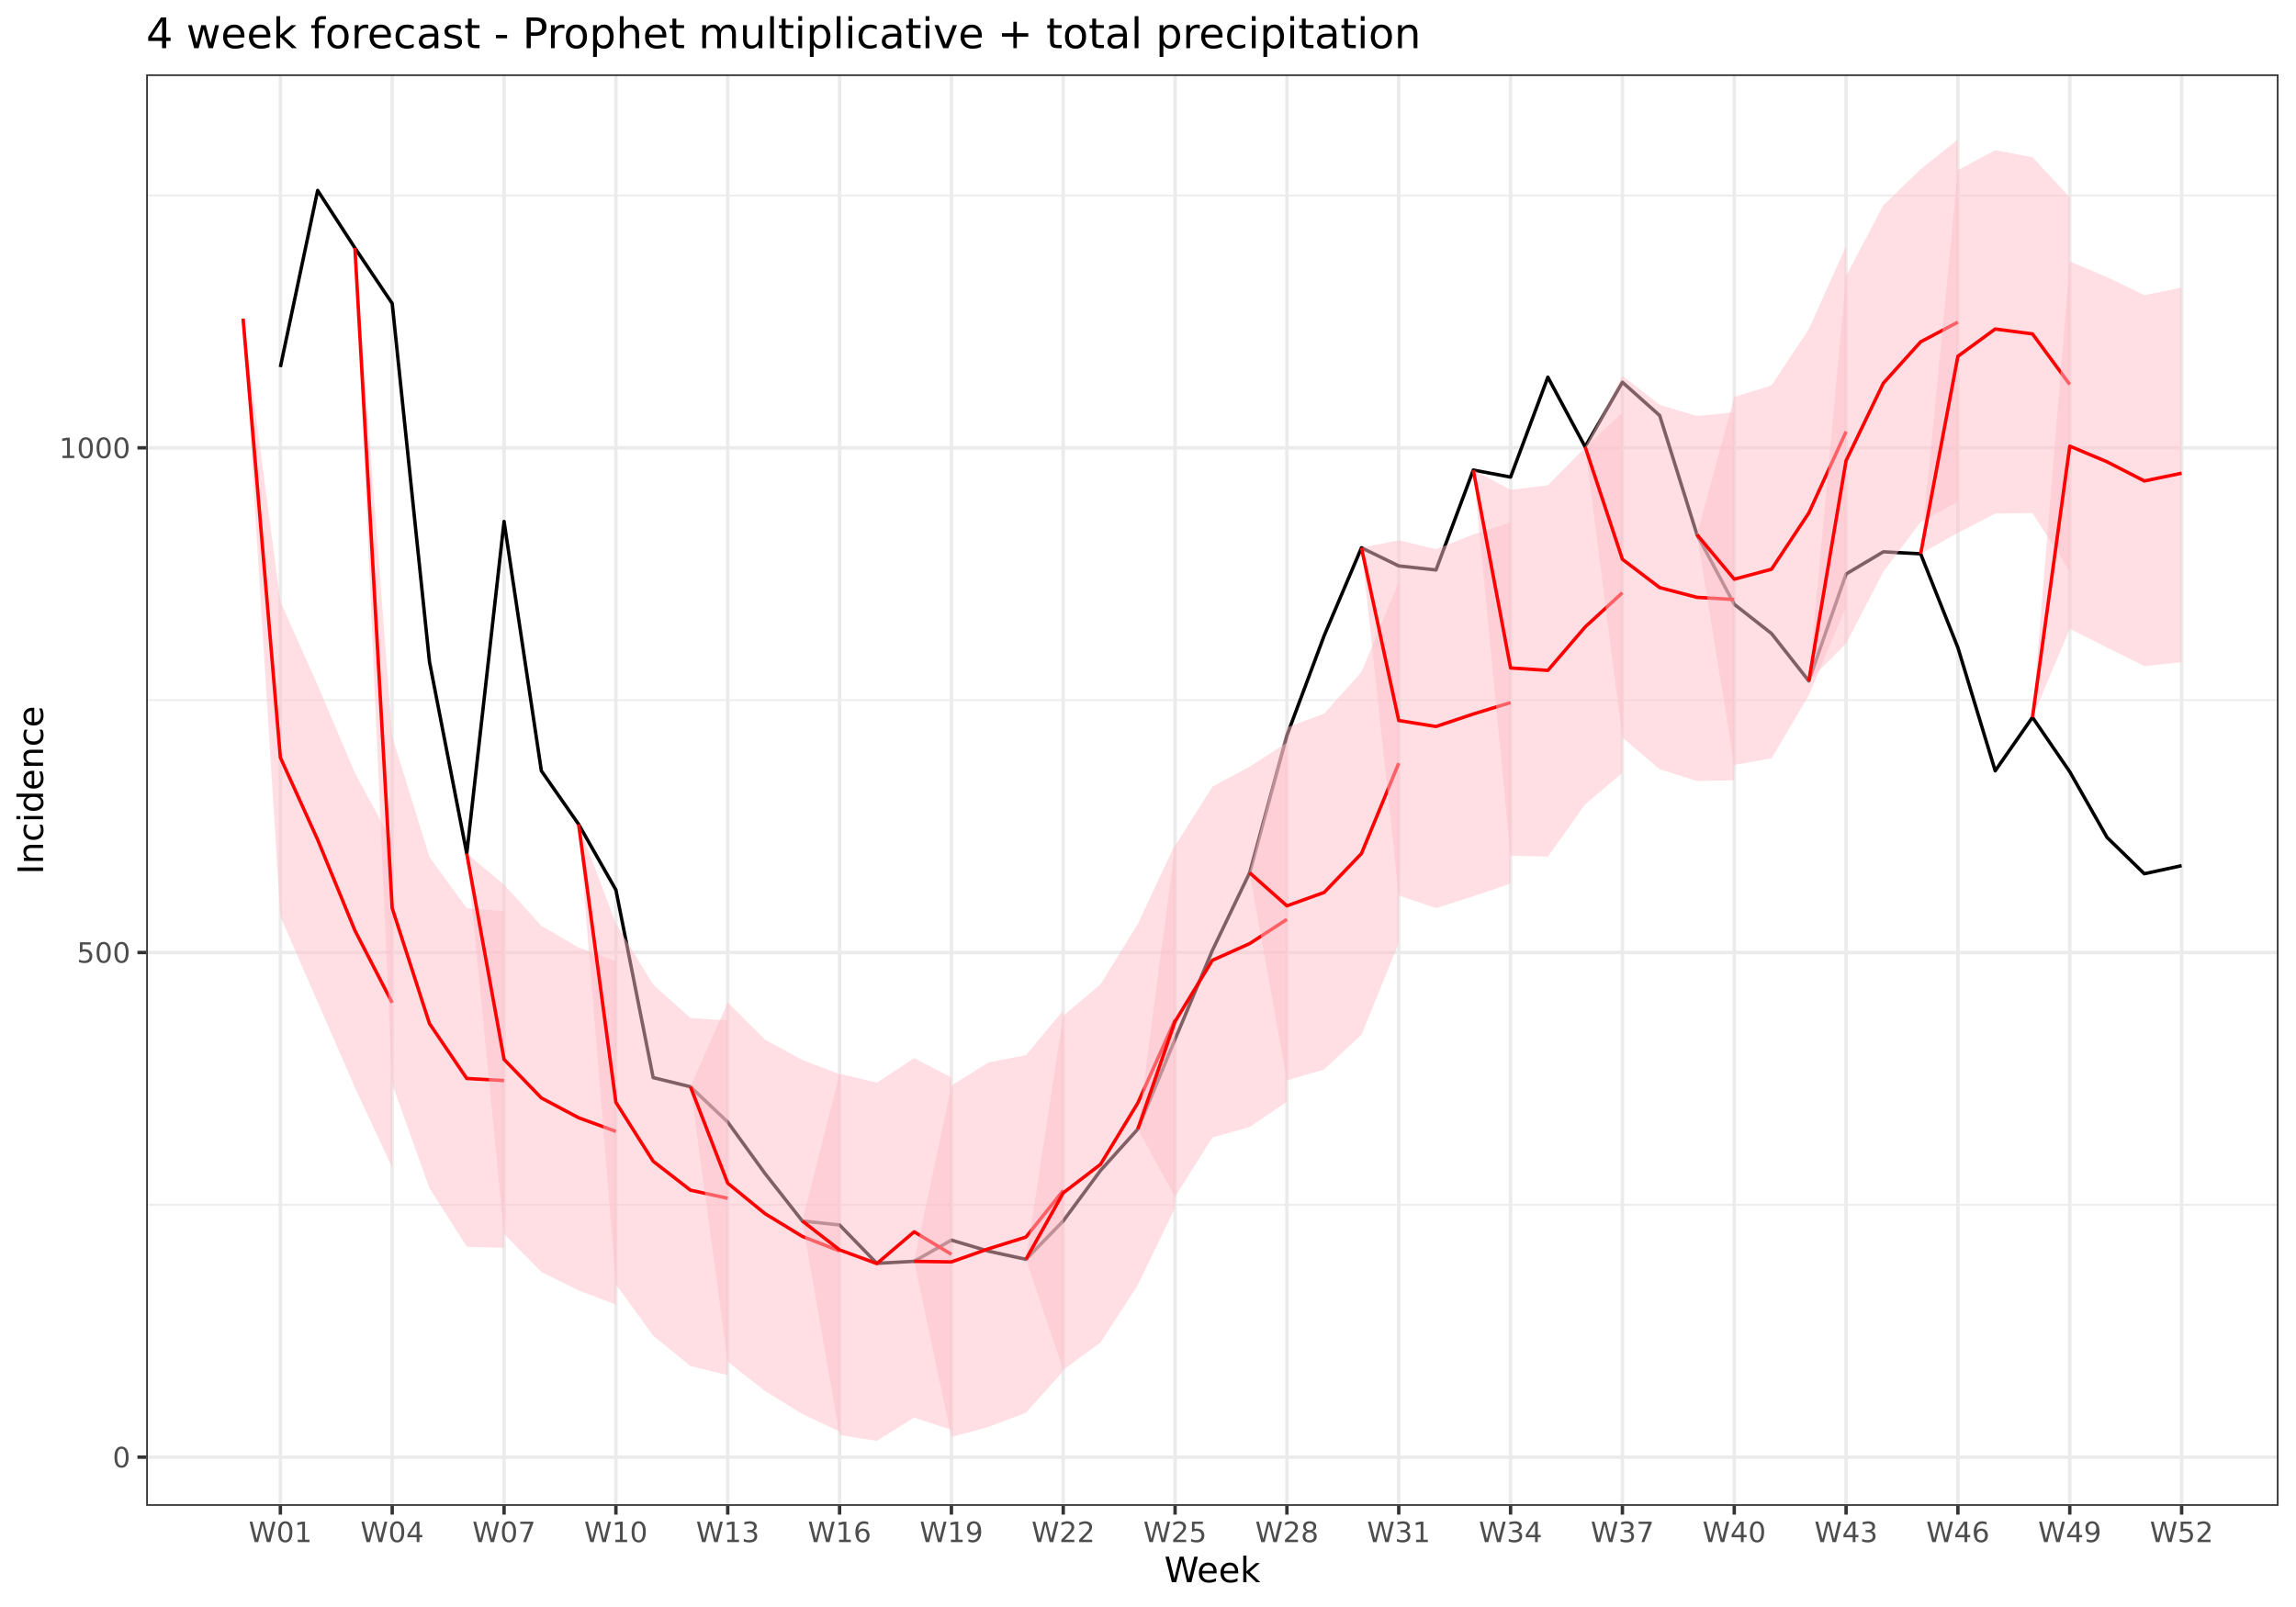
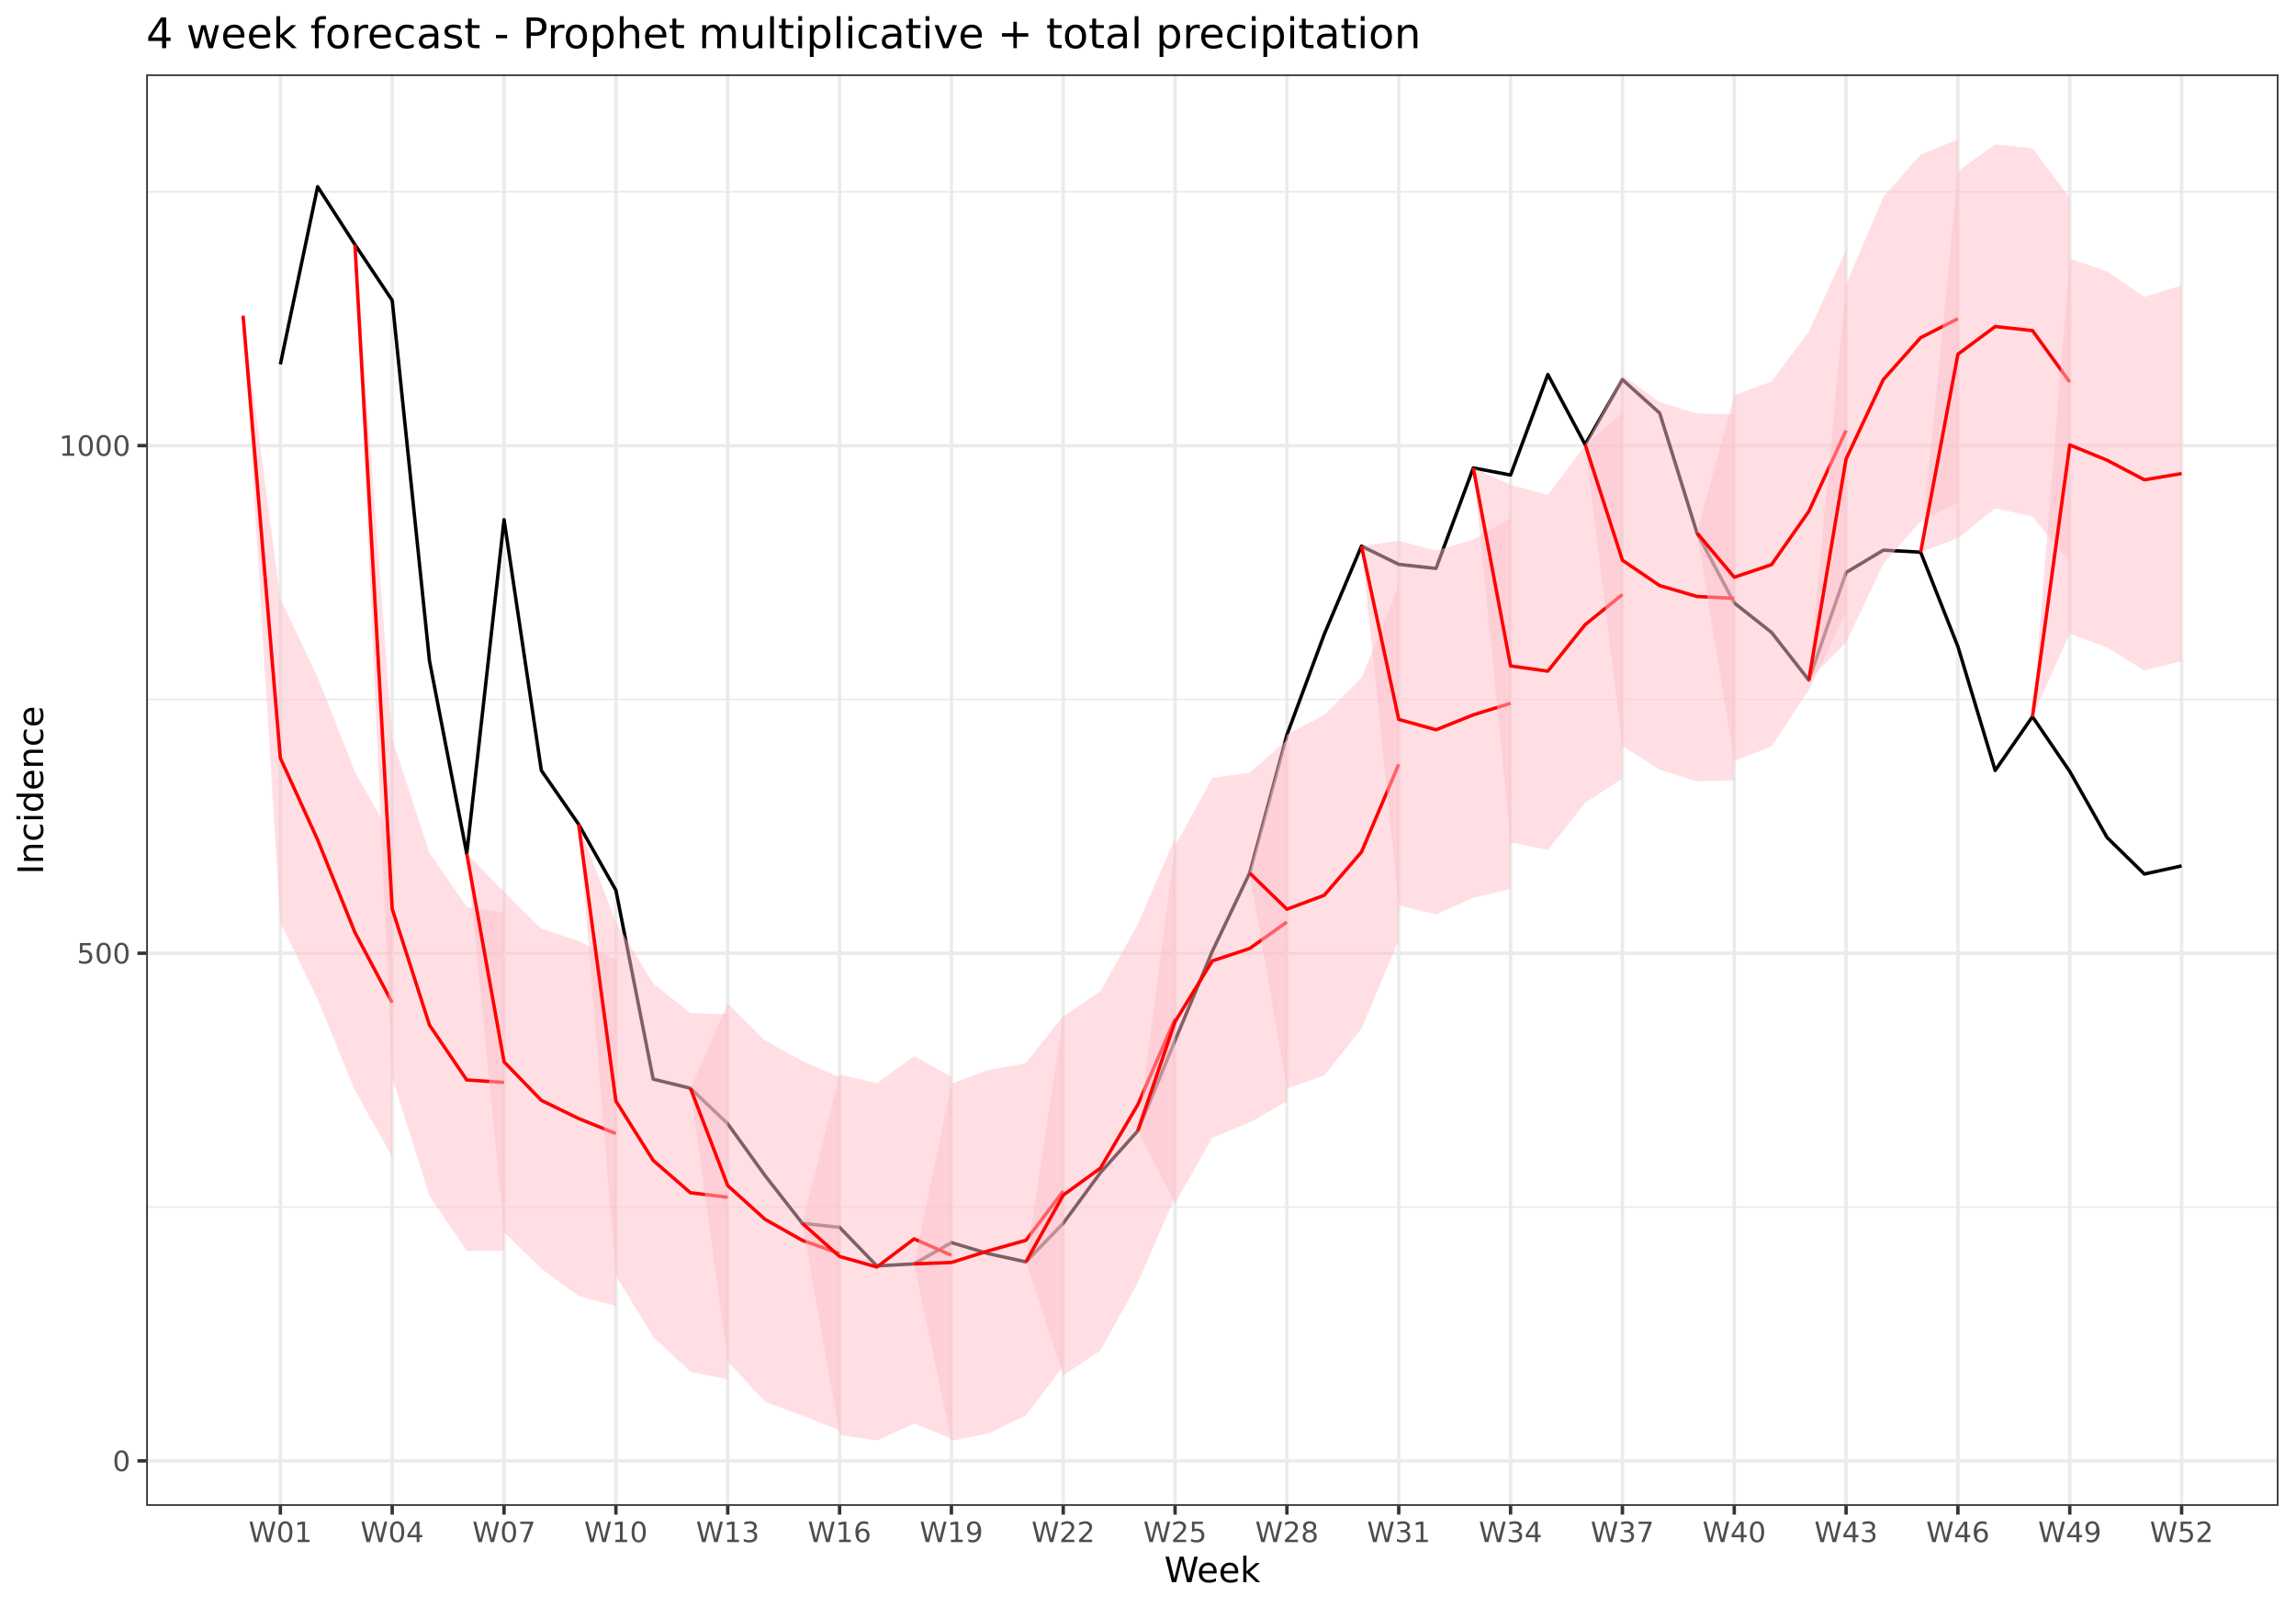
<svg xmlns="http://www.w3.org/2000/svg" class="svglite" width="720.00pt" height="504.00pt" viewBox="0 0 720.00 504.00">
  <defs>
    <style type="text/css">
    .svglite line, .svglite polyline, .svglite polygon, .svglite path, .svglite rect, .svglite circle {
      fill: none;
      stroke: #000000;
      stroke-linecap: round;
      stroke-linejoin: round;
      stroke-miterlimit: 10.00;
    }
    .svglite text {
      white-space: pre;
    }
  </style>
  </defs>
  <rect width="100%" height="100%" style="stroke: none; fill: #FFFFFF;" />
  <defs>
    <clipPath id="cpMC4wMHw3MjAuMDB8MC4wMHw1MDQuMDA=">
      <rect x="0.00" y="0.00" width="720.00" height="504.00" />
    </clipPath>
  </defs>
  <g clip-path="url(#cpMC4wMHw3MjAuMDB8MC4wMHw1MDQuMDA=)">
    <rect x="0.00" y="-0" width="720.00" height="504.00" style="stroke-width: 1.07; stroke: #FFFFFF; fill: #FFFFFF;" />
  </g>
  <defs>
    <clipPath id="cpNDUuODR8NzE0LjUyfDIzLjMyfDQ3Mi4yOQ==">
      <rect x="45.84" y="23.32" width="668.68" height="448.97" />
    </clipPath>
  </defs>
  <g clip-path="url(#cpNDUuODR8NzE0LjUyfDIzLjMyfDQ3Mi4yOQ==)">
    <rect x="45.84" y="23.32" width="668.68" height="448.97" style="stroke-width: 1.07; stroke: none; fill: #FFFFFF;" />
-     <polyline points="45.84,377.86 714.52,377.86 " style="stroke-width: 0.53; stroke: #EBEBEB; stroke-linecap: butt;" />
-     <polyline points="45.84,219.59 714.52,219.59 " style="stroke-width: 0.53; stroke: #EBEBEB; stroke-linecap: butt;" />
-     <polyline points="45.84,61.31 714.52,61.31 " style="stroke-width: 0.53; stroke: #EBEBEB; stroke-linecap: butt;" />
-     <polyline points="45.84,457.00 714.52,457.00 " style="stroke-width: 1.07; stroke: #EBEBEB; stroke-linecap: butt;" />
-     <polyline points="45.84,298.73 714.52,298.73 " style="stroke-width: 1.07; stroke: #EBEBEB; stroke-linecap: butt;" />
-     <polyline points="45.84,140.45 714.52,140.45 " style="stroke-width: 1.07; stroke: #EBEBEB; stroke-linecap: butt;" />
+     <polyline points="45.84,378.56 714.52,378.56 " style="stroke-width: 0.53; stroke: #EBEBEB; stroke-linecap: butt;" />
+     <polyline points="45.84,219.35 714.52,219.35 " style="stroke-width: 0.53; stroke: #EBEBEB; stroke-linecap: butt;" />
+     <polyline points="45.84,60.14 714.52,60.14 " style="stroke-width: 0.53; stroke: #EBEBEB; stroke-linecap: butt;" />
+     <polyline points="45.84,458.17 714.52,458.17 " style="stroke-width: 1.07; stroke: #EBEBEB; stroke-linecap: butt;" />
+     <polyline points="45.84,298.96 714.52,298.96 " style="stroke-width: 1.07; stroke: #EBEBEB; stroke-linecap: butt;" />
+     <polyline points="45.84,139.75 714.52,139.75 " style="stroke-width: 1.07; stroke: #EBEBEB; stroke-linecap: butt;" />
    <polyline points="87.92,472.29 87.92,23.32 " style="stroke-width: 1.07; stroke: #EBEBEB; stroke-linecap: butt;" />
    <polyline points="122.99,472.29 122.99,23.32 " style="stroke-width: 1.07; stroke: #EBEBEB; stroke-linecap: butt;" />
    <polyline points="158.07,472.29 158.07,23.32 " style="stroke-width: 1.07; stroke: #EBEBEB; stroke-linecap: butt;" />
    <polyline points="193.14,472.29 193.14,23.32 " style="stroke-width: 1.07; stroke: #EBEBEB; stroke-linecap: butt;" />
    <polyline points="228.21,472.29 228.21,23.32 " style="stroke-width: 1.07; stroke: #EBEBEB; stroke-linecap: butt;" />
    <polyline points="263.28,472.29 263.28,23.32 " style="stroke-width: 1.07; stroke: #EBEBEB; stroke-linecap: butt;" />
    <polyline points="298.35,472.29 298.35,23.32 " style="stroke-width: 1.07; stroke: #EBEBEB; stroke-linecap: butt;" />
    <polyline points="333.42,472.29 333.42,23.32 " style="stroke-width: 1.07; stroke: #EBEBEB; stroke-linecap: butt;" />
    <polyline points="368.49,472.29 368.49,23.32 " style="stroke-width: 1.07; stroke: #EBEBEB; stroke-linecap: butt;" />
    <polyline points="403.56,472.29 403.56,23.32 " style="stroke-width: 1.07; stroke: #EBEBEB; stroke-linecap: butt;" />
    <polyline points="438.63,472.29 438.63,23.32 " style="stroke-width: 1.07; stroke: #EBEBEB; stroke-linecap: butt;" />
    <polyline points="473.70,472.29 473.70,23.32 " style="stroke-width: 1.07; stroke: #EBEBEB; stroke-linecap: butt;" />
    <polyline points="508.77,472.29 508.77,23.32 " style="stroke-width: 1.07; stroke: #EBEBEB; stroke-linecap: butt;" />
    <polyline points="543.84,472.29 543.84,23.32 " style="stroke-width: 1.07; stroke: #EBEBEB; stroke-linecap: butt;" />
    <polyline points="578.91,472.29 578.91,23.32 " style="stroke-width: 1.07; stroke: #EBEBEB; stroke-linecap: butt;" />
    <polyline points="613.98,472.29 613.98,23.32 " style="stroke-width: 1.07; stroke: #EBEBEB; stroke-linecap: butt;" />
    <polyline points="649.06,472.29 649.06,23.32 " style="stroke-width: 1.07; stroke: #EBEBEB; stroke-linecap: butt;" />
    <polyline points="684.13,472.29 684.13,23.32 " style="stroke-width: 1.07; stroke: #EBEBEB; stroke-linecap: butt;" />
-     <polyline points="87.92,115.13 99.61,59.73 111.30,77.77 122.99,95.18 134.68,207.56 146.37,267.70 158.07,163.56 169.76,241.75 181.45,258.52 193.14,279.10 204.83,337.98 216.52,340.83 228.21,351.91 239.90,368.05 251.59,382.93 263.28,384.19 274.97,396.22 286.66,395.59 298.35,388.94 310.04,392.42 321.73,394.96 333.42,382.93 345.11,367.10 356.80,354.12 368.49,325.95 380.18,298.09 391.87,273.72 403.56,230.67 415.25,199.33 426.94,171.79 438.63,177.49 450.32,178.75 462.01,147.42 473.70,149.63 485.39,118.29 497.08,140.13 508.77,119.88 520.46,130.32 532.15,167.67 543.84,189.52 555.53,198.70 567.22,213.57 578.91,180.02 590.60,173.06 602.29,173.69 613.98,203.13 625.67,241.75 637.36,224.97 649.06,242.06 660.75,262.64 672.44,274.03 684.13,271.50 " style="stroke-width: 1.07; stroke-linecap: butt;" />
-     <polygon points="76.23,99.93 87.92,188.65 99.61,214.93 111.30,242.44 122.99,263.97 122.99,366.19 111.30,341.10 99.61,314.25 87.92,287.46 76.23,99.93 " style="stroke-width: 0.00; stroke: none; stroke-linecap: butt; fill: #FFC0CB; fill-opacity: 0.50;" />
-     <polyline points="76.23,99.93 87.92,188.65 99.61,214.93 111.30,242.44 122.99,263.97 " style="stroke-width: 1.07; stroke: none; stroke-linecap: butt;" />
-     <polyline points="122.99,366.19 111.30,341.10 99.61,314.25 87.92,287.46 76.23,99.93 " style="stroke-width: 1.07; stroke: none; stroke-linecap: butt;" />
-     <polyline points="76.23,99.93 87.92,237.58 99.61,263.34 111.30,291.84 122.99,314.51 " style="stroke-width: 1.07; stroke: #FF0000; stroke-linecap: butt;" />
-     <polygon points="111.30,77.77 122.99,230.99 134.68,268.81 146.37,284.84 158.07,285.79 158.07,391.35 146.37,391.03 134.68,372.65 122.99,340.01 111.30,77.77 " style="stroke-width: 0.00; stroke: none; stroke-linecap: butt; fill: #FFC0CB; fill-opacity: 0.50;" />
-     <polyline points="111.30,77.77 122.99,230.99 134.68,268.81 146.37,284.84 158.07,285.79 " style="stroke-width: 1.07; stroke: none; stroke-linecap: butt;" />
-     <polyline points="158.07,391.35 146.37,391.03 134.68,372.65 122.99,340.01 111.30,77.77 " style="stroke-width: 1.07; stroke: none; stroke-linecap: butt;" />
-     <polyline points="111.30,77.77 122.99,284.82 134.68,321.03 146.37,338.24 158.07,338.90 " style="stroke-width: 1.07; stroke: #FF0000; stroke-linecap: butt;" />
-     <polygon points="146.37,267.70 158.07,277.47 169.76,290.35 181.45,297.18 193.14,301.47 193.14,409.14 181.45,404.72 169.76,398.95 158.07,387.02 146.37,267.70 " style="stroke-width: 0.00; stroke: none; stroke-linecap: butt; fill: #FFC0CB; fill-opacity: 0.50;" />
-     <polyline points="146.37,267.70 158.07,277.47 169.76,290.35 181.45,297.18 193.14,301.47 " style="stroke-width: 1.07; stroke: none; stroke-linecap: butt;" />
-     <polyline points="193.14,409.14 181.45,404.72 169.76,398.95 158.07,387.02 146.37,267.70 " style="stroke-width: 1.07; stroke: none; stroke-linecap: butt;" />
-     <polyline points="146.37,267.70 158.07,332.26 169.76,344.35 181.45,350.56 193.14,354.85 " style="stroke-width: 1.07; stroke: #FF0000; stroke-linecap: butt;" />
-     <polygon points="181.45,258.52 193.14,289.67 204.83,308.81 216.52,319.27 228.21,320.05 228.21,431.31 216.52,428.43 204.83,418.90 193.14,402.84 181.45,258.52 " style="stroke-width: 0.00; stroke: none; stroke-linecap: butt; fill: #FFC0CB; fill-opacity: 0.50;" />
-     <polyline points="181.45,258.52 193.14,289.67 204.83,308.81 216.52,319.27 228.21,320.05 " style="stroke-width: 1.07; stroke: none; stroke-linecap: butt;" />
-     <polyline points="228.21,431.31 216.52,428.43 204.83,418.90 193.14,402.84 181.45,258.52 " style="stroke-width: 1.07; stroke: none; stroke-linecap: butt;" />
-     <polyline points="181.45,258.52 193.14,345.73 204.83,364.21 216.52,373.27 228.21,375.82 " style="stroke-width: 1.07; stroke: #FF0000; stroke-linecap: butt;" />
-     <polygon points="216.52,340.83 228.21,314.38 239.90,326.06 251.59,332.43 263.28,336.88 263.28,449.00 251.59,443.48 239.90,436.25 228.21,427.10 216.52,340.83 " style="stroke-width: 0.00; stroke: none; stroke-linecap: butt; fill: #FFC0CB; fill-opacity: 0.50;" />
-     <polyline points="216.52,340.83 228.21,314.38 239.90,326.06 251.59,332.43 263.28,336.88 " style="stroke-width: 1.07; stroke: none; stroke-linecap: butt;" />
-     <polyline points="263.28,449.00 251.59,443.48 239.90,436.25 228.21,427.10 216.52,340.83 " style="stroke-width: 1.07; stroke: none; stroke-linecap: butt;" />
-     <polyline points="216.52,340.83 228.21,371.08 239.90,380.64 251.59,387.77 263.28,392.36 " style="stroke-width: 1.07; stroke: #FF0000; stroke-linecap: butt;" />
-     <polygon points="251.59,382.93 263.28,336.75 274.97,339.57 286.66,331.85 298.35,337.94 298.35,448.45 286.66,444.61 274.97,451.89 263.28,450.07 251.59,382.93 " style="stroke-width: 0.00; stroke: none; stroke-linecap: butt; fill: #FFC0CB; fill-opacity: 0.50;" />
-     <polyline points="251.59,382.93 263.28,336.75 274.97,339.57 286.66,331.85 298.35,337.94 " style="stroke-width: 1.07; stroke: none; stroke-linecap: butt;" />
-     <polyline points="298.35,448.45 286.66,444.61 274.97,451.89 263.28,450.07 251.59,382.93 " style="stroke-width: 1.07; stroke: none; stroke-linecap: butt;" />
-     <polyline points="251.59,382.93 263.28,392.00 274.97,396.29 286.66,386.33 298.35,393.39 " style="stroke-width: 1.07; stroke: #FF0000; stroke-linecap: butt;" />
-     <polygon points="286.66,395.59 298.35,340.49 310.04,333.18 321.73,330.94 333.42,316.86 333.42,430.02 321.73,443.08 310.04,447.51 298.35,450.68 286.66,395.59 " style="stroke-width: 0.00; stroke: none; stroke-linecap: butt; fill: #FFC0CB; fill-opacity: 0.50;" />
-     <polyline points="286.66,395.59 298.35,340.49 310.04,333.18 321.73,330.94 333.42,316.86 " style="stroke-width: 1.07; stroke: none; stroke-linecap: butt;" />
-     <polyline points="333.42,430.02 321.73,443.08 310.04,447.51 298.35,450.68 286.66,395.59 " style="stroke-width: 1.07; stroke: none; stroke-linecap: butt;" />
-     <polyline points="286.66,395.59 298.35,395.77 310.04,391.63 321.73,387.98 333.42,373.35 " style="stroke-width: 1.07; stroke: #FF0000; stroke-linecap: butt;" />
-     <polygon points="321.73,394.96 333.42,318.57 345.11,308.69 356.80,289.77 368.49,264.82 368.49,378.75 356.80,403.01 345.11,421.02 333.42,429.63 321.73,394.96 " style="stroke-width: 0.00; stroke: none; stroke-linecap: butt; fill: #FFC0CB; fill-opacity: 0.50;" />
-     <polyline points="321.73,394.96 333.42,318.57 345.11,308.69 356.80,289.77 368.49,264.82 " style="stroke-width: 1.07; stroke: none; stroke-linecap: butt;" />
-     <polyline points="368.49,378.75 356.80,403.01 345.11,421.02 333.42,429.63 321.73,394.96 " style="stroke-width: 1.07; stroke: none; stroke-linecap: butt;" />
-     <polyline points="321.73,394.96 333.42,374.12 345.11,365.17 356.80,345.94 368.49,319.83 " style="stroke-width: 1.07; stroke: #FF0000; stroke-linecap: butt;" />
-     <polygon points="356.80,354.12 368.49,265.29 380.18,246.74 391.87,240.44 403.56,232.91 403.56,345.52 391.87,353.46 380.18,356.75 368.49,375.35 356.80,354.12 " style="stroke-width: 0.00; stroke: none; stroke-linecap: butt; fill: #FFC0CB; fill-opacity: 0.50;" />
-     <polyline points="356.80,354.12 368.49,265.29 380.18,246.74 391.87,240.44 403.56,232.91 " style="stroke-width: 1.07; stroke: none; stroke-linecap: butt;" />
-     <polyline points="403.56,345.52 391.87,353.46 380.18,356.75 368.49,375.35 356.80,354.12 " style="stroke-width: 1.07; stroke: none; stroke-linecap: butt;" />
-     <polyline points="356.80,354.12 368.49,320.36 380.18,301.18 391.87,295.94 403.56,288.33 " style="stroke-width: 1.07; stroke: #FF0000; stroke-linecap: butt;" />
-     <polygon points="391.87,273.72 403.56,228.13 415.25,223.81 426.94,210.73 438.63,182.52 438.63,295.76 426.94,324.53 415.25,335.38 403.56,338.87 391.87,273.72 " style="stroke-width: 0.00; stroke: none; stroke-linecap: butt; fill: #FFC0CB; fill-opacity: 0.50;" />
-     <polyline points="391.87,273.72 403.56,228.13 415.25,223.81 426.94,210.73 438.63,182.52 " style="stroke-width: 1.07; stroke: none; stroke-linecap: butt;" />
-     <polyline points="438.63,295.76 426.94,324.53 415.25,335.38 403.56,338.87 391.87,273.72 " style="stroke-width: 1.07; stroke: none; stroke-linecap: butt;" />
-     <polyline points="391.87,273.72 403.56,284.10 415.25,279.88 426.94,267.69 438.63,239.36 " style="stroke-width: 1.07; stroke: #FF0000; stroke-linecap: butt;" />
-     <polygon points="426.94,171.79 438.63,169.45 450.32,172.25 462.01,167.60 473.70,163.84 473.70,277.12 462.01,281.09 450.32,284.80 438.63,280.85 426.94,171.79 " style="stroke-width: 0.00; stroke: none; stroke-linecap: butt; fill: #FFC0CB; fill-opacity: 0.50;" />
-     <polyline points="426.94,171.79 438.63,169.45 450.32,172.25 462.01,167.60 473.70,163.84 " style="stroke-width: 1.07; stroke: none; stroke-linecap: butt;" />
-     <polyline points="473.70,277.12 462.01,281.09 450.32,284.80 438.63,280.85 426.94,171.79 " style="stroke-width: 1.07; stroke: none; stroke-linecap: butt;" />
-     <polyline points="426.94,171.79 438.63,225.98 450.32,227.85 462.01,223.93 473.70,220.35 " style="stroke-width: 1.07; stroke: #FF0000; stroke-linecap: butt;" />
-     <polygon points="462.01,147.42 473.70,153.62 485.39,152.21 497.08,140.35 508.77,129.36 508.77,242.40 497.08,252.26 485.39,268.67 473.70,268.36 462.01,147.42 " style="stroke-width: 0.00; stroke: none; stroke-linecap: butt; fill: #FFC0CB; fill-opacity: 0.50;" />
-     <polyline points="462.01,147.42 473.70,153.62 485.39,152.21 497.08,140.35 508.77,129.36 " style="stroke-width: 1.07; stroke: none; stroke-linecap: butt;" />
-     <polyline points="508.77,242.40 497.08,252.26 485.39,268.67 473.70,268.36 462.01,147.42 " style="stroke-width: 1.07; stroke: none; stroke-linecap: butt;" />
-     <polyline points="462.01,147.42 473.70,209.49 485.39,210.25 497.08,196.64 508.77,185.88 " style="stroke-width: 1.07; stroke: #FF0000; stroke-linecap: butt;" />
-     <polygon points="497.08,140.13 508.77,117.88 520.46,126.97 532.15,130.48 543.84,129.33 543.84,244.71 532.15,244.93 520.46,241.28 508.77,231.31 497.08,140.13 " style="stroke-width: 0.00; stroke: none; stroke-linecap: butt; fill: #FFC0CB; fill-opacity: 0.50;" />
-     <polyline points="497.08,140.13 508.77,117.88 520.46,126.97 532.15,130.48 543.84,129.33 " style="stroke-width: 1.07; stroke: none; stroke-linecap: butt;" />
-     <polyline points="543.84,244.71 532.15,244.93 520.46,241.28 508.77,231.31 497.08,140.13 " style="stroke-width: 1.07; stroke: none; stroke-linecap: butt;" />
-     <polyline points="497.08,140.13 508.77,175.41 520.46,184.29 532.15,187.35 543.84,188.03 " style="stroke-width: 1.07; stroke: #FF0000; stroke-linecap: butt;" />
-     <polygon points="532.15,167.67 543.84,124.51 555.53,120.85 567.22,103.23 578.91,77.18 578.91,190.26 567.22,218.09 555.53,237.83 543.84,239.91 532.15,167.67 " style="stroke-width: 0.00; stroke: none; stroke-linecap: butt; fill: #FFC0CB; fill-opacity: 0.50;" />
-     <polyline points="532.15,167.67 543.84,124.51 555.53,120.85 567.22,103.23 578.91,77.18 " style="stroke-width: 1.07; stroke: none; stroke-linecap: butt;" />
-     <polyline points="578.91,190.26 567.22,218.09 555.53,237.83 543.84,239.91 532.15,167.67 " style="stroke-width: 1.07; stroke: none; stroke-linecap: butt;" />
-     <polyline points="532.15,167.67 543.84,181.65 555.53,178.52 567.22,160.89 578.91,135.36 " style="stroke-width: 1.07; stroke: #FF0000; stroke-linecap: butt;" />
-     <polygon points="567.22,213.57 578.91,86.57 590.60,64.35 602.29,53.07 613.98,43.73 613.98,157.31 602.29,163.76 590.60,179.29 578.91,201.82 567.22,213.57 " style="stroke-width: 0.00; stroke: none; stroke-linecap: butt; fill: #FFC0CB; fill-opacity: 0.50;" />
-     <polyline points="567.22,213.57 578.91,86.57 590.60,64.35 602.29,53.07 613.98,43.73 " style="stroke-width: 1.07; stroke: none; stroke-linecap: butt;" />
-     <polyline points="613.98,157.31 602.29,163.76 590.60,179.29 578.91,201.82 567.22,213.57 " style="stroke-width: 1.07; stroke: none; stroke-linecap: butt;" />
-     <polyline points="567.22,213.57 578.91,144.48 590.60,120.16 602.29,107.21 613.98,101.03 " style="stroke-width: 1.07; stroke: #FF0000; stroke-linecap: butt;" />
-     <polygon points="602.29,173.69 613.98,53.36 625.67,47.11 637.36,49.31 649.06,61.86 649.06,179.22 637.36,160.92 625.67,161.06 613.98,167.12 602.29,173.69 " style="stroke-width: 0.00; stroke: none; stroke-linecap: butt; fill: #FFC0CB; fill-opacity: 0.50;" />
-     <polyline points="602.29,173.69 613.98,53.36 625.67,47.11 637.36,49.31 649.06,61.86 " style="stroke-width: 1.07; stroke: none; stroke-linecap: butt;" />
-     <polyline points="649.06,179.22 637.36,160.92 625.67,161.06 613.98,167.12 602.29,173.69 " style="stroke-width: 1.07; stroke: none; stroke-linecap: butt;" />
-     <polyline points="602.29,173.69 613.98,111.73 625.67,103.19 637.36,104.72 649.06,120.60 " style="stroke-width: 1.07; stroke: #FF0000; stroke-linecap: butt;" />
-     <polygon points="637.36,224.97 649.06,81.98 660.75,86.93 672.44,92.58 684.13,90.18 684.13,207.69 672.44,208.91 660.75,203.10 649.06,197.20 637.36,224.97 " style="stroke-width: 0.00; stroke: none; stroke-linecap: butt; fill: #FFC0CB; fill-opacity: 0.50;" />
-     <polyline points="637.36,224.97 649.06,81.98 660.75,86.93 672.44,92.58 684.13,90.18 " style="stroke-width: 1.07; stroke: none; stroke-linecap: butt;" />
-     <polyline points="684.13,207.69 672.44,208.91 660.75,203.10 649.06,197.20 637.36,224.97 " style="stroke-width: 1.07; stroke: none; stroke-linecap: butt;" />
-     <polyline points="637.36,224.97 649.06,139.92 660.75,144.84 672.44,150.84 684.13,148.41 " style="stroke-width: 1.07; stroke: #FF0000; stroke-linecap: butt;" />
+     <polyline points="87.92,114.27 99.61,58.55 111.30,76.70 122.99,94.21 134.68,207.25 146.37,267.75 158.07,162.99 169.76,241.64 181.45,258.52 193.14,279.22 204.83,338.44 216.52,341.31 228.21,352.45 239.90,368.69 251.59,383.66 263.28,384.93 274.97,397.03 286.66,396.39 298.35,389.71 310.04,393.21 321.73,395.76 333.42,383.66 345.11,367.74 356.80,354.68 368.49,326.34 380.18,298.32 391.87,273.80 403.56,230.50 415.25,198.97 426.94,171.27 438.63,177.00 450.32,178.28 462.01,146.75 473.70,148.98 485.39,117.46 497.08,139.43 508.77,119.05 520.46,129.56 532.15,167.13 543.84,189.10 555.53,198.34 567.22,213.30 578.91,179.55 590.60,172.54 602.29,173.18 613.98,202.79 625.67,241.64 637.36,224.77 649.06,241.96 660.75,262.66 672.44,274.12 684.13,271.57 " style="stroke-width: 1.07; stroke-linecap: butt;" />
+     <polygon points="76.23,98.99 87.92,187.77 99.61,212.38 111.30,242.03 122.99,262.90 122.99,362.87 111.30,341.98 99.61,313.38 87.92,289.35 76.23,98.99 " style="stroke-width: 0.00; stroke: none; stroke-linecap: butt; fill: #FFC0CB; fill-opacity: 0.50;" />
+     <polyline points="76.23,98.99 87.92,187.77 99.61,212.38 111.30,242.03 122.99,262.90 " style="stroke-width: 1.07; stroke: none; stroke-linecap: butt;" />
+     <polyline points="122.99,362.87 111.30,341.98 99.61,313.38 87.92,289.35 76.23,98.99 " style="stroke-width: 1.07; stroke: none; stroke-linecap: butt;" />
+     <polyline points="76.23,98.99 87.92,237.76 99.61,263.40 111.30,292.44 122.99,314.48 " style="stroke-width: 1.07; stroke: #FF0000; stroke-linecap: butt;" />
+     <polygon points="111.30,76.70 122.99,231.63 134.68,267.51 146.37,284.43 158.07,286.18 158.07,392.23 146.37,392.29 134.68,375.09 122.99,337.90 111.30,76.70 " style="stroke-width: 0.00; stroke: none; stroke-linecap: butt; fill: #FFC0CB; fill-opacity: 0.50;" />
+     <polyline points="111.30,76.70 122.99,231.63 134.68,267.51 146.37,284.43 158.07,286.18 " style="stroke-width: 1.07; stroke: none; stroke-linecap: butt;" />
+     <polyline points="158.07,392.23 146.37,392.29 134.68,375.09 122.99,337.90 111.30,76.70 " style="stroke-width: 1.07; stroke: none; stroke-linecap: butt;" />
+     <polyline points="111.30,76.70 122.99,285.04 134.68,321.49 146.37,338.71 158.07,339.48 " style="stroke-width: 1.07; stroke: #FF0000; stroke-linecap: butt;" />
+     <polygon points="146.37,267.75 158.07,279.68 169.76,291.27 181.45,295.12 193.14,301.17 193.14,409.57 181.45,406.49 169.76,397.91 158.07,386.43 146.37,267.75 " style="stroke-width: 0.00; stroke: none; stroke-linecap: butt; fill: #FFC0CB; fill-opacity: 0.50;" />
+     <polyline points="146.37,267.75 158.07,279.68 169.76,291.27 181.45,295.12 193.14,301.17 " style="stroke-width: 1.07; stroke: none; stroke-linecap: butt;" />
+     <polyline points="193.14,409.57 181.45,406.49 169.76,397.91 158.07,386.43 146.37,267.75 " style="stroke-width: 1.07; stroke: none; stroke-linecap: butt;" />
+     <polyline points="146.37,267.75 158.07,333.03 169.76,345.11 181.45,350.80 193.14,355.54 " style="stroke-width: 1.07; stroke: #FF0000; stroke-linecap: butt;" />
+     <polygon points="181.45,258.52 193.14,289.19 204.83,308.45 216.52,317.76 228.21,318.06 228.21,432.57 216.52,430.28 204.83,419.24 193.14,400.15 181.45,258.52 " style="stroke-width: 0.00; stroke: none; stroke-linecap: butt; fill: #FFC0CB; fill-opacity: 0.50;" />
+     <polyline points="181.45,258.52 193.14,289.19 204.83,308.45 216.52,317.76 228.21,318.06 " style="stroke-width: 1.07; stroke: none; stroke-linecap: butt;" />
+     <polyline points="228.21,432.57 216.52,430.28 204.83,419.24 193.14,400.15 181.45,258.52 " style="stroke-width: 1.07; stroke: none; stroke-linecap: butt;" />
+     <polyline points="181.45,258.52 193.14,345.32 204.83,363.94 216.52,374.09 228.21,375.48 " style="stroke-width: 1.07; stroke: #FF0000; stroke-linecap: butt;" />
+     <polygon points="216.52,341.31 228.21,314.65 239.90,326.34 251.59,332.76 263.28,337.90 263.28,448.58 251.59,443.95 239.90,439.66 228.21,426.95 216.52,341.31 " style="stroke-width: 0.00; stroke: none; stroke-linecap: butt; fill: #FFC0CB; fill-opacity: 0.50;" />
+     <polyline points="216.52,341.31 228.21,314.65 239.90,326.34 251.59,332.76 263.28,337.90 " style="stroke-width: 1.07; stroke: none; stroke-linecap: butt;" />
+     <polyline points="263.28,448.58 251.59,443.95 239.90,439.66 228.21,426.95 216.52,341.31 " style="stroke-width: 1.07; stroke: none; stroke-linecap: butt;" />
+     <polyline points="216.52,341.31 228.21,371.84 239.90,382.41 251.59,389.01 263.28,393.16 " style="stroke-width: 1.07; stroke: #FF0000; stroke-linecap: butt;" />
+     <polygon points="251.59,383.66 263.28,337.04 274.97,339.69 286.66,331.24 298.35,337.71 298.35,451.24 286.66,446.48 274.97,451.77 263.28,450.05 251.59,383.66 " style="stroke-width: 0.00; stroke: none; stroke-linecap: butt; fill: #FFC0CB; fill-opacity: 0.50;" />
+     <polyline points="251.59,383.66 263.28,337.04 274.97,339.69 286.66,331.24 298.35,337.71 " style="stroke-width: 1.07; stroke: none; stroke-linecap: butt;" />
+     <polyline points="298.35,451.24 286.66,446.48 274.97,451.77 263.28,450.05 251.59,383.66 " style="stroke-width: 1.07; stroke: none; stroke-linecap: butt;" />
+     <polyline points="251.59,383.66 263.28,394.06 274.97,397.37 286.66,388.55 298.35,393.69 " style="stroke-width: 1.07; stroke: #FF0000; stroke-linecap: butt;" />
+     <polygon points="286.66,396.39 298.35,339.89 310.04,335.55 321.73,333.44 333.42,318.57 333.42,428.56 321.73,443.89 310.04,449.55 298.35,451.89 286.66,396.39 " style="stroke-width: 0.00; stroke: none; stroke-linecap: butt; fill: #FFC0CB; fill-opacity: 0.50;" />
+     <polyline points="286.66,396.39 298.35,339.89 310.04,335.55 321.73,333.44 333.42,318.57 " style="stroke-width: 1.07; stroke: none; stroke-linecap: butt;" />
+     <polyline points="333.42,428.56 321.73,443.89 310.04,449.55 298.35,451.89 286.66,396.39 " style="stroke-width: 1.07; stroke: none; stroke-linecap: butt;" />
+     <polyline points="286.66,396.39 298.35,395.95 310.04,392.27 321.73,388.98 333.42,373.55 " style="stroke-width: 1.07; stroke: #FF0000; stroke-linecap: butt;" />
+     <polygon points="321.73,395.76 333.42,318.83 345.11,310.87 356.80,289.85 368.49,262.91 368.49,375.38 356.80,402.27 345.11,423.56 333.42,431.33 321.73,395.76 " style="stroke-width: 0.00; stroke: none; stroke-linecap: butt; fill: #FFC0CB; fill-opacity: 0.50;" />
+     <polyline points="321.73,395.76 333.42,318.83 345.11,310.87 356.80,289.85 368.49,262.91 " style="stroke-width: 1.07; stroke: none; stroke-linecap: butt;" />
+     <polyline points="368.49,375.38 356.80,402.27 345.11,423.56 333.42,431.33 321.73,395.76 " style="stroke-width: 1.07; stroke: none; stroke-linecap: butt;" />
+     <polyline points="321.73,395.76 333.42,374.83 345.11,366.33 356.80,346.45 368.49,319.49 " style="stroke-width: 1.07; stroke: #FF0000; stroke-linecap: butt;" />
+     <polygon points="356.80,354.68 368.49,265.30 380.18,243.92 391.87,242.36 403.56,232.08 403.56,345.41 391.87,352.04 380.18,356.86 368.49,377.41 356.80,354.68 " style="stroke-width: 0.00; stroke: none; stroke-linecap: butt; fill: #FFC0CB; fill-opacity: 0.50;" />
+     <polyline points="356.80,354.68 368.49,265.30 380.18,243.92 391.87,242.36 403.56,232.08 " style="stroke-width: 1.07; stroke: none; stroke-linecap: butt;" />
+     <polyline points="403.56,345.41 391.87,352.04 380.18,356.86 368.49,377.41 356.80,354.68 " style="stroke-width: 1.07; stroke: none; stroke-linecap: butt;" />
+     <polyline points="356.80,354.68 368.49,320.42 380.18,301.36 391.87,297.47 403.56,289.16 " style="stroke-width: 1.07; stroke: #FF0000; stroke-linecap: butt;" />
+     <polygon points="391.87,273.80 403.56,230.36 415.25,224.28 426.94,212.61 438.63,183.63 438.63,294.85 426.94,322.60 415.25,337.31 403.56,341.40 391.87,273.80 " style="stroke-width: 0.00; stroke: none; stroke-linecap: butt; fill: #FFC0CB; fill-opacity: 0.50;" />
+     <polyline points="391.87,273.80 403.56,230.36 415.25,224.28 426.94,212.61 438.63,183.63 " style="stroke-width: 1.07; stroke: none; stroke-linecap: butt;" />
+     <polyline points="438.63,294.85 426.94,322.60 415.25,337.31 403.56,341.40 391.87,273.80 " style="stroke-width: 1.07; stroke: none; stroke-linecap: butt;" />
+     <polyline points="391.87,273.80 403.56,285.15 415.25,280.79 426.94,267.23 438.63,239.70 " style="stroke-width: 1.07; stroke: #FF0000; stroke-linecap: butt;" />
+     <polygon points="426.94,171.27 438.63,169.60 450.32,172.67 462.01,169.21 473.70,162.44 473.70,278.85 462.01,281.55 450.32,286.80 438.63,283.95 426.94,171.27 " style="stroke-width: 0.00; stroke: none; stroke-linecap: butt; fill: #FFC0CB; fill-opacity: 0.50;" />
+     <polyline points="426.94,171.27 438.63,169.60 450.32,172.67 462.01,169.21 473.70,162.44 " style="stroke-width: 1.07; stroke: none; stroke-linecap: butt;" />
+     <polyline points="473.70,278.85 462.01,281.55 450.32,286.80 438.63,283.95 426.94,171.27 " style="stroke-width: 1.07; stroke: none; stroke-linecap: butt;" />
+     <polyline points="426.94,171.27 438.63,225.63 450.32,228.88 462.01,224.20 473.70,220.57 " style="stroke-width: 1.07; stroke: #FF0000; stroke-linecap: butt;" />
+     <polygon points="462.01,146.75 473.70,152.07 485.39,155.21 497.08,139.71 508.77,129.43 508.77,244.17 497.08,251.80 485.39,266.57 473.70,264.17 462.01,146.75 " style="stroke-width: 0.00; stroke: none; stroke-linecap: butt; fill: #FFC0CB; fill-opacity: 0.50;" />
+     <polyline points="462.01,146.75 473.70,152.07 485.39,155.21 497.08,139.71 508.77,129.43 " style="stroke-width: 1.07; stroke: none; stroke-linecap: butt;" />
+     <polyline points="508.77,244.17 497.08,251.80 485.39,266.57 473.70,264.17 462.01,146.75 " style="stroke-width: 1.07; stroke: none; stroke-linecap: butt;" />
+     <polyline points="462.01,146.75 473.70,208.86 485.39,210.49 497.08,195.92 508.77,186.45 " style="stroke-width: 1.07; stroke: #FF0000; stroke-linecap: butt;" />
+     <polygon points="497.08,139.43 508.77,117.67 520.46,126.10 532.15,129.69 543.84,129.88 543.84,244.72 532.15,245.05 520.46,241.43 508.77,233.99 497.08,139.43 " style="stroke-width: 0.00; stroke: none; stroke-linecap: butt; fill: #FFC0CB; fill-opacity: 0.50;" />
+     <polyline points="497.08,139.43 508.77,117.67 520.46,126.10 532.15,129.69 543.84,129.88 " style="stroke-width: 1.07; stroke: none; stroke-linecap: butt;" />
+     <polyline points="543.84,244.72 532.15,245.05 520.46,241.43 508.77,233.99 497.08,139.43 " style="stroke-width: 1.07; stroke: none; stroke-linecap: butt;" />
+     <polyline points="497.08,139.43 508.77,175.71 520.46,183.66 532.15,187.07 543.84,187.68 " style="stroke-width: 1.07; stroke: #FF0000; stroke-linecap: butt;" />
+     <polygon points="532.15,167.13 543.84,123.92 555.53,119.66 567.22,103.99 578.91,78.45 578.91,192.24 567.22,216.41 555.53,234.11 543.84,238.65 532.15,167.13 " style="stroke-width: 0.00; stroke: none; stroke-linecap: butt; fill: #FFC0CB; fill-opacity: 0.50;" />
+     <polyline points="532.15,167.13 543.84,123.92 555.53,119.66 567.22,103.99 578.91,78.45 " style="stroke-width: 1.07; stroke: none; stroke-linecap: butt;" />
+     <polyline points="578.91,192.24 567.22,216.41 555.53,234.11 543.84,238.65 532.15,167.13 " style="stroke-width: 1.07; stroke: none; stroke-linecap: butt;" />
+     <polyline points="532.15,167.13 543.84,181.04 555.53,177.09 567.22,160.39 578.91,134.99 " style="stroke-width: 1.07; stroke: #FF0000; stroke-linecap: butt;" />
+     <polygon points="567.22,213.30 578.91,89.19 590.60,61.74 602.29,48.45 613.98,43.73 613.98,157.73 602.29,163.45 590.60,176.82 578.91,201.46 567.22,213.30 " style="stroke-width: 0.00; stroke: none; stroke-linecap: butt; fill: #FFC0CB; fill-opacity: 0.50;" />
+     <polyline points="567.22,213.30 578.91,89.19 590.60,61.74 602.29,48.45 613.98,43.73 " style="stroke-width: 1.07; stroke: none; stroke-linecap: butt;" />
+     <polyline points="613.98,157.73 602.29,163.45 590.60,176.82 578.91,201.46 567.22,213.30 " style="stroke-width: 1.07; stroke: none; stroke-linecap: butt;" />
+     <polyline points="567.22,213.30 578.91,143.94 590.60,119.02 602.29,105.90 613.98,99.94 " style="stroke-width: 1.07; stroke: #FF0000; stroke-linecap: butt;" />
+     <polygon points="602.29,173.18 613.98,53.69 625.67,45.29 637.36,46.47 649.06,62.11 649.06,176.39 637.36,162.03 625.67,159.39 613.98,168.77 602.29,173.18 " style="stroke-width: 0.00; stroke: none; stroke-linecap: butt; fill: #FFC0CB; fill-opacity: 0.50;" />
+     <polyline points="602.29,173.18 613.98,53.69 625.67,45.29 637.36,46.47 649.06,62.11 " style="stroke-width: 1.07; stroke: none; stroke-linecap: butt;" />
+     <polyline points="649.06,176.39 637.36,162.03 625.67,159.39 613.98,168.77 602.29,173.18 " style="stroke-width: 1.07; stroke: none; stroke-linecap: butt;" />
+     <polyline points="602.29,173.18 613.98,111.09 625.67,102.41 637.36,103.68 649.06,119.83 " style="stroke-width: 1.07; stroke: #FF0000; stroke-linecap: butt;" />
+     <polygon points="637.36,224.77 649.06,81.14 660.75,85.10 672.44,93.10 684.13,89.53 684.13,207.32 672.44,210.27 660.75,203.08 649.06,198.70 637.36,224.77 " style="stroke-width: 0.00; stroke: none; stroke-linecap: butt; fill: #FFC0CB; fill-opacity: 0.50;" />
+     <polyline points="637.36,224.77 649.06,81.14 660.75,85.10 672.44,93.10 684.13,89.53 " style="stroke-width: 1.07; stroke: none; stroke-linecap: butt;" />
+     <polyline points="684.13,207.32 672.44,210.27 660.75,203.08 649.06,198.70 637.36,224.77 " style="stroke-width: 1.07; stroke: none; stroke-linecap: butt;" />
+     <polyline points="637.36,224.77 649.06,139.55 660.75,144.33 672.44,150.48 684.13,148.52 " style="stroke-width: 1.07; stroke: #FF0000; stroke-linecap: butt;" />
    <rect x="45.84" y="23.32" width="668.68" height="448.97" style="stroke-width: 1.07; stroke: #333333;" />
  </g>
  <g clip-path="url(#cpMC4wMHw3MjAuMDB8MC4wMHw1MDQuMDA=)">
-     <text x="40.91" y="460.21" text-anchor="end" style="font-size: 8.80px;fill: #4D4D4D; font-family: &quot;DejaVu Sans&quot;;" textLength="5.59px" lengthAdjust="spacingAndGlyphs">0</text>
-     <text x="40.91" y="301.93" text-anchor="end" style="font-size: 8.80px;fill: #4D4D4D; font-family: &quot;DejaVu Sans&quot;;" textLength="16.78px" lengthAdjust="spacingAndGlyphs">500</text>
-     <text x="40.91" y="143.66" text-anchor="end" style="font-size: 8.80px;fill: #4D4D4D; font-family: &quot;DejaVu Sans&quot;;" textLength="22.38px" lengthAdjust="spacingAndGlyphs">1000</text>
-     <polyline points="43.10,457.00 45.84,457.00 " style="stroke-width: 1.07; stroke: #333333; stroke-linecap: butt;" />
-     <polyline points="43.10,298.73 45.84,298.73 " style="stroke-width: 1.07; stroke: #333333; stroke-linecap: butt;" />
-     <polyline points="43.10,140.45 45.84,140.45 " style="stroke-width: 1.07; stroke: #333333; stroke-linecap: butt;" />
+     <text x="40.91" y="461.38" text-anchor="end" style="font-size: 8.80px;fill: #4D4D4D; font-family: &quot;DejaVu Sans&quot;;" textLength="5.59px" lengthAdjust="spacingAndGlyphs">0</text>
+     <text x="40.91" y="302.17" text-anchor="end" style="font-size: 8.80px;fill: #4D4D4D; font-family: &quot;DejaVu Sans&quot;;" textLength="16.78px" lengthAdjust="spacingAndGlyphs">500</text>
+     <text x="40.91" y="142.95" text-anchor="end" style="font-size: 8.80px;fill: #4D4D4D; font-family: &quot;DejaVu Sans&quot;;" textLength="22.38px" lengthAdjust="spacingAndGlyphs">1000</text>
+     <polyline points="43.10,458.17 45.84,458.17 " style="stroke-width: 1.07; stroke: #333333; stroke-linecap: butt;" />
+     <polyline points="43.10,298.96 45.84,298.96 " style="stroke-width: 1.07; stroke: #333333; stroke-linecap: butt;" />
+     <polyline points="43.10,139.75 45.84,139.75 " style="stroke-width: 1.07; stroke: #333333; stroke-linecap: butt;" />
    <polyline points="87.92,475.03 87.92,472.29 " style="stroke-width: 1.07; stroke: #333333; stroke-linecap: butt;" />
    <polyline points="122.99,475.03 122.99,472.29 " style="stroke-width: 1.07; stroke: #333333; stroke-linecap: butt;" />
    <polyline points="158.07,475.03 158.07,472.29 " style="stroke-width: 1.07; stroke: #333333; stroke-linecap: butt;" />
    <polyline points="193.14,475.03 193.14,472.29 " style="stroke-width: 1.07; stroke: #333333; stroke-linecap: butt;" />
    <polyline points="228.21,475.03 228.21,472.29 " style="stroke-width: 1.07; stroke: #333333; stroke-linecap: butt;" />
    <polyline points="263.28,475.03 263.28,472.29 " style="stroke-width: 1.07; stroke: #333333; stroke-linecap: butt;" />
    <polyline points="298.35,475.03 298.35,472.29 " style="stroke-width: 1.07; stroke: #333333; stroke-linecap: butt;" />
    <polyline points="333.42,475.03 333.42,472.29 " style="stroke-width: 1.07; stroke: #333333; stroke-linecap: butt;" />
    <polyline points="368.49,475.03 368.49,472.29 " style="stroke-width: 1.07; stroke: #333333; stroke-linecap: butt;" />
    <polyline points="403.56,475.03 403.56,472.29 " style="stroke-width: 1.07; stroke: #333333; stroke-linecap: butt;" />
    <polyline points="438.63,475.03 438.63,472.29 " style="stroke-width: 1.07; stroke: #333333; stroke-linecap: butt;" />
    <polyline points="473.70,475.03 473.70,472.29 " style="stroke-width: 1.07; stroke: #333333; stroke-linecap: butt;" />
    <polyline points="508.77,475.03 508.77,472.29 " style="stroke-width: 1.07; stroke: #333333; stroke-linecap: butt;" />
    <polyline points="543.84,475.03 543.84,472.29 " style="stroke-width: 1.07; stroke: #333333; stroke-linecap: butt;" />
    <polyline points="578.91,475.03 578.91,472.29 " style="stroke-width: 1.07; stroke: #333333; stroke-linecap: butt;" />
    <polyline points="613.98,475.03 613.98,472.29 " style="stroke-width: 1.07; stroke: #333333; stroke-linecap: butt;" />
    <polyline points="649.06,475.03 649.06,472.29 " style="stroke-width: 1.07; stroke: #333333; stroke-linecap: butt;" />
    <polyline points="684.13,475.03 684.13,472.29 " style="stroke-width: 1.07; stroke: #333333; stroke-linecap: butt;" />
    <text x="87.92" y="483.64" text-anchor="middle" style="font-size: 8.80px;fill: #4D4D4D; font-family: &quot;DejaVu Sans&quot;;" textLength="19.89px" lengthAdjust="spacingAndGlyphs">W01</text>
    <text x="122.99" y="483.64" text-anchor="middle" style="font-size: 8.80px;fill: #4D4D4D; font-family: &quot;DejaVu Sans&quot;;" textLength="19.89px" lengthAdjust="spacingAndGlyphs">W04</text>
    <text x="158.07" y="483.64" text-anchor="middle" style="font-size: 8.80px;fill: #4D4D4D; font-family: &quot;DejaVu Sans&quot;;" textLength="19.89px" lengthAdjust="spacingAndGlyphs">W07</text>
    <text x="193.14" y="483.64" text-anchor="middle" style="font-size: 8.80px;fill: #4D4D4D; font-family: &quot;DejaVu Sans&quot;;" textLength="19.89px" lengthAdjust="spacingAndGlyphs">W10</text>
    <text x="228.21" y="483.64" text-anchor="middle" style="font-size: 8.80px;fill: #4D4D4D; font-family: &quot;DejaVu Sans&quot;;" textLength="19.89px" lengthAdjust="spacingAndGlyphs">W13</text>
    <text x="263.28" y="483.64" text-anchor="middle" style="font-size: 8.80px;fill: #4D4D4D; font-family: &quot;DejaVu Sans&quot;;" textLength="19.89px" lengthAdjust="spacingAndGlyphs">W16</text>
    <text x="298.35" y="483.64" text-anchor="middle" style="font-size: 8.80px;fill: #4D4D4D; font-family: &quot;DejaVu Sans&quot;;" textLength="19.89px" lengthAdjust="spacingAndGlyphs">W19</text>
    <text x="333.42" y="483.64" text-anchor="middle" style="font-size: 8.80px;fill: #4D4D4D; font-family: &quot;DejaVu Sans&quot;;" textLength="19.89px" lengthAdjust="spacingAndGlyphs">W22</text>
    <text x="368.49" y="483.64" text-anchor="middle" style="font-size: 8.80px;fill: #4D4D4D; font-family: &quot;DejaVu Sans&quot;;" textLength="19.89px" lengthAdjust="spacingAndGlyphs">W25</text>
    <text x="403.56" y="483.64" text-anchor="middle" style="font-size: 8.80px;fill: #4D4D4D; font-family: &quot;DejaVu Sans&quot;;" textLength="19.89px" lengthAdjust="spacingAndGlyphs">W28</text>
    <text x="438.63" y="483.64" text-anchor="middle" style="font-size: 8.80px;fill: #4D4D4D; font-family: &quot;DejaVu Sans&quot;;" textLength="19.89px" lengthAdjust="spacingAndGlyphs">W31</text>
    <text x="473.70" y="483.64" text-anchor="middle" style="font-size: 8.80px;fill: #4D4D4D; font-family: &quot;DejaVu Sans&quot;;" textLength="19.89px" lengthAdjust="spacingAndGlyphs">W34</text>
    <text x="508.77" y="483.64" text-anchor="middle" style="font-size: 8.80px;fill: #4D4D4D; font-family: &quot;DejaVu Sans&quot;;" textLength="19.89px" lengthAdjust="spacingAndGlyphs">W37</text>
    <text x="543.84" y="483.64" text-anchor="middle" style="font-size: 8.80px;fill: #4D4D4D; font-family: &quot;DejaVu Sans&quot;;" textLength="19.89px" lengthAdjust="spacingAndGlyphs">W40</text>
    <text x="578.91" y="483.64" text-anchor="middle" style="font-size: 8.80px;fill: #4D4D4D; font-family: &quot;DejaVu Sans&quot;;" textLength="19.89px" lengthAdjust="spacingAndGlyphs">W43</text>
    <text x="613.98" y="483.64" text-anchor="middle" style="font-size: 8.80px;fill: #4D4D4D; font-family: &quot;DejaVu Sans&quot;;" textLength="19.89px" lengthAdjust="spacingAndGlyphs">W46</text>
    <text x="649.06" y="483.64" text-anchor="middle" style="font-size: 8.80px;fill: #4D4D4D; font-family: &quot;DejaVu Sans&quot;;" textLength="19.89px" lengthAdjust="spacingAndGlyphs">W49</text>
    <text x="684.13" y="483.64" text-anchor="middle" style="font-size: 8.80px;fill: #4D4D4D; font-family: &quot;DejaVu Sans&quot;;" textLength="19.89px" lengthAdjust="spacingAndGlyphs">W52</text>
    <text x="380.18" y="496.23" text-anchor="middle" style="font-size: 11.00px; font-family: &quot;DejaVu Sans&quot;;" textLength="30.14px" lengthAdjust="spacingAndGlyphs">Week</text>
    <text transform="translate(13.50,247.81) rotate(-90)" text-anchor="middle" style="font-size: 11.00px; font-family: &quot;DejaVu Sans&quot;;" textLength="52.86px" lengthAdjust="spacingAndGlyphs">Incidence</text>
    <text x="45.84" y="15.10" style="font-size: 13.20px; font-family: &quot;DejaVu Sans&quot;;" textLength="399.43px" lengthAdjust="spacingAndGlyphs">4 week forecast - Prophet multiplicative + total precipitation</text>
  </g>
</svg>
